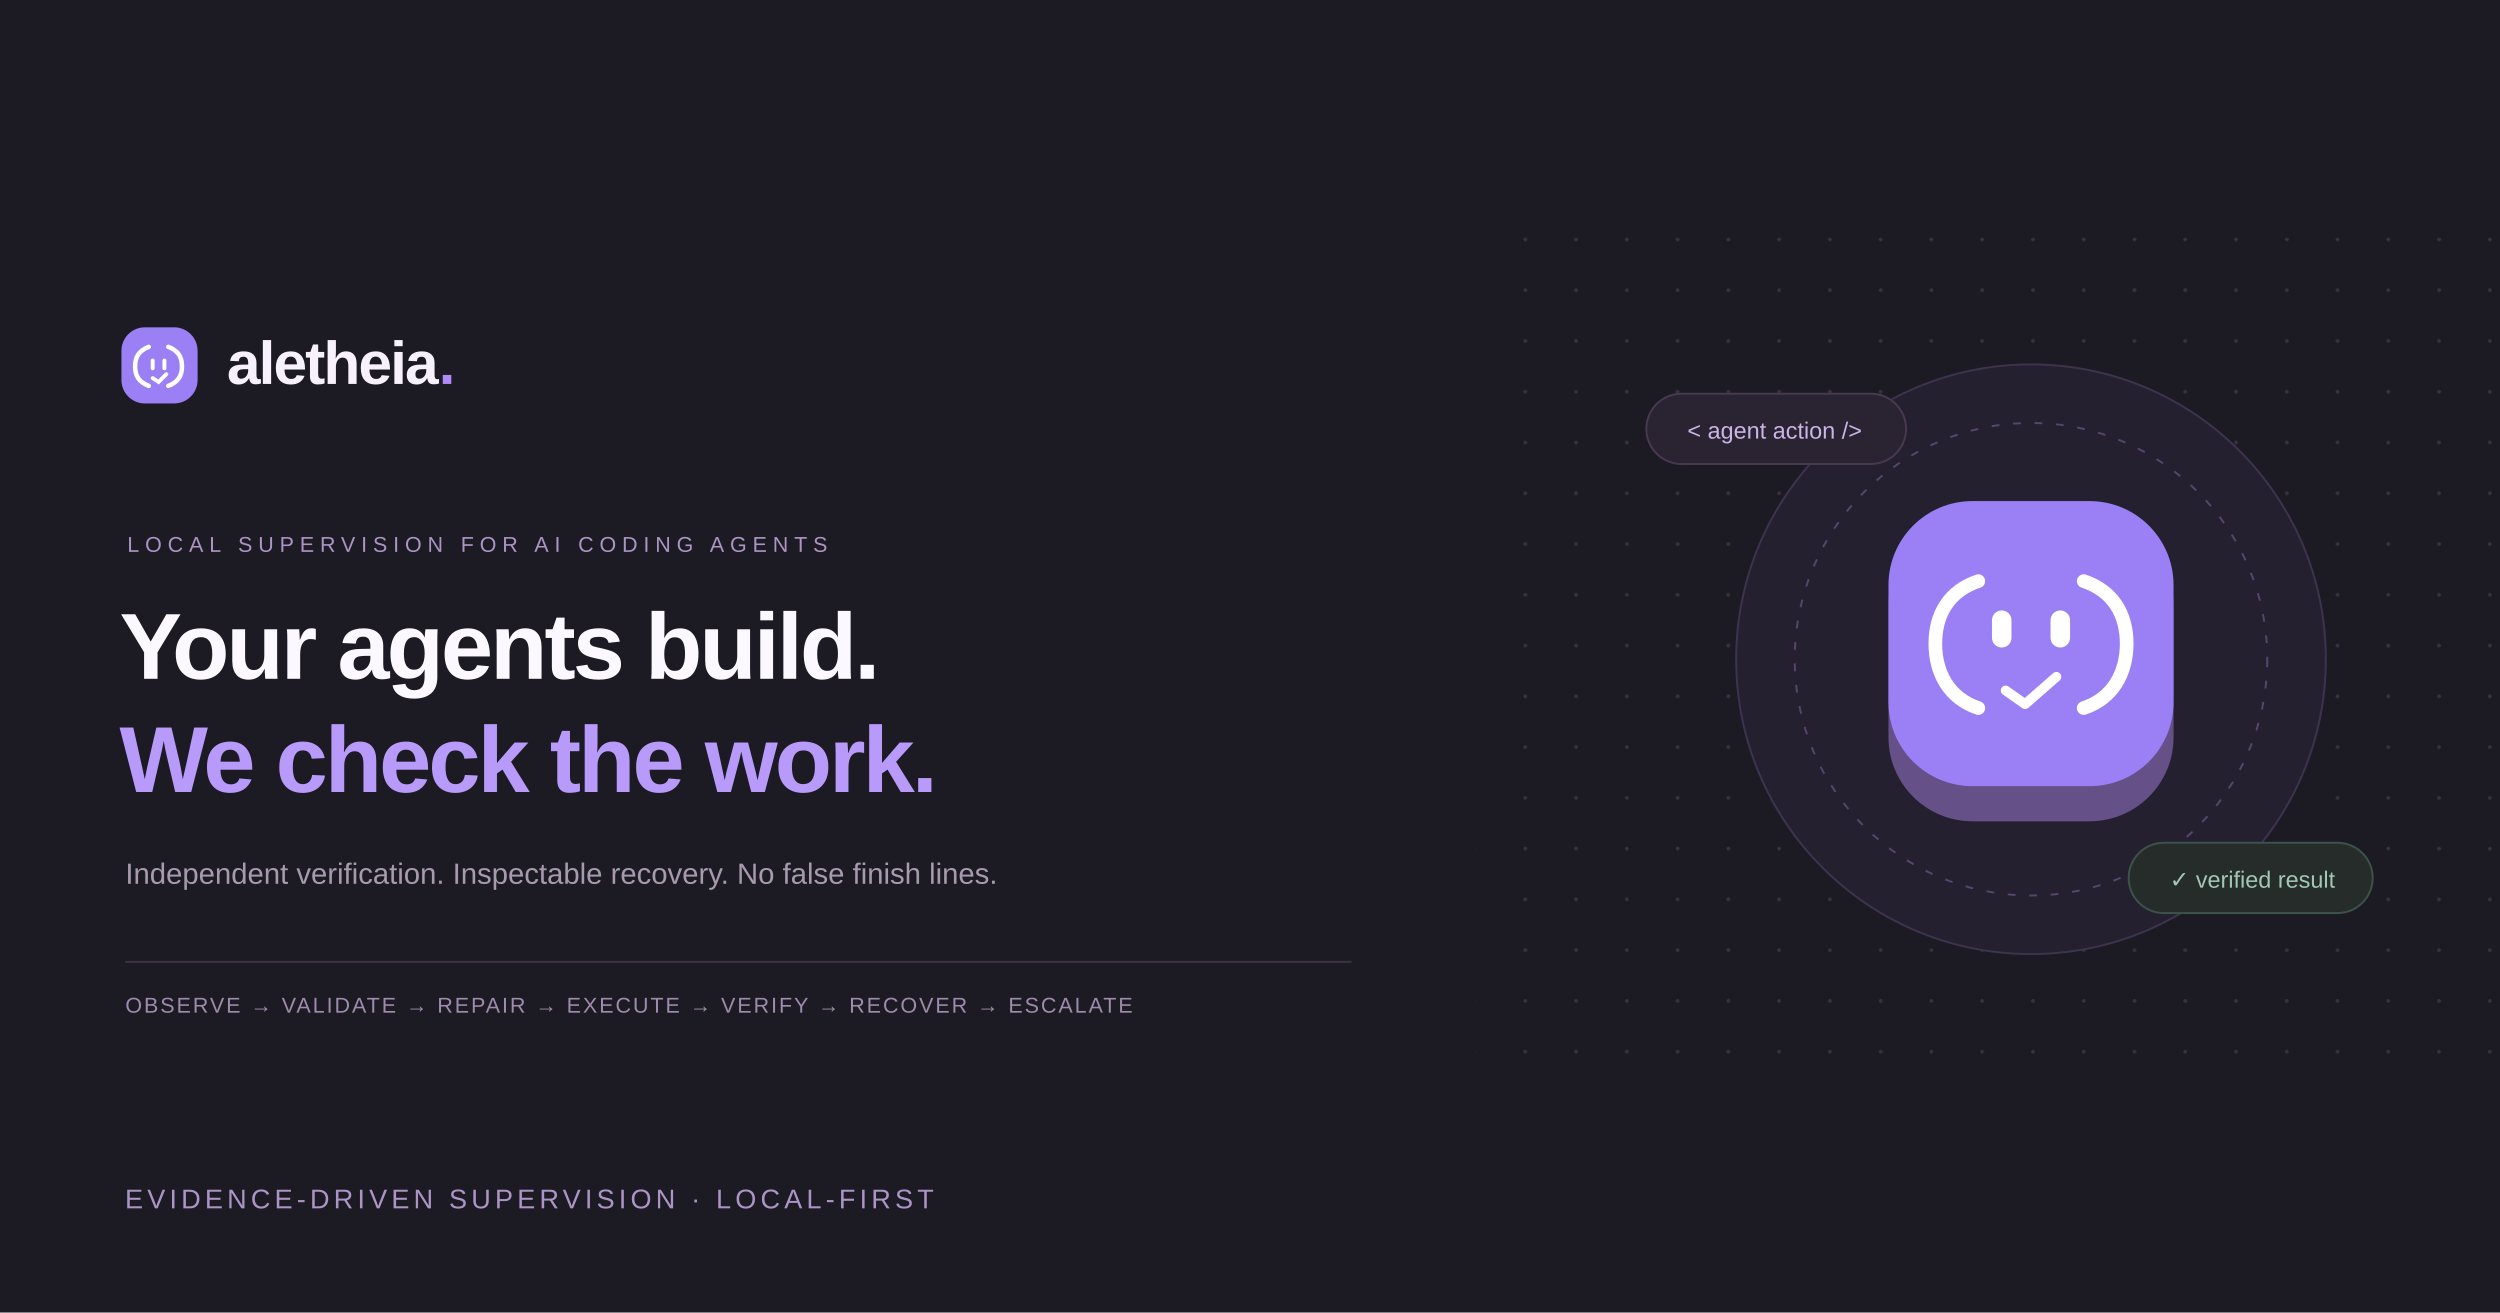
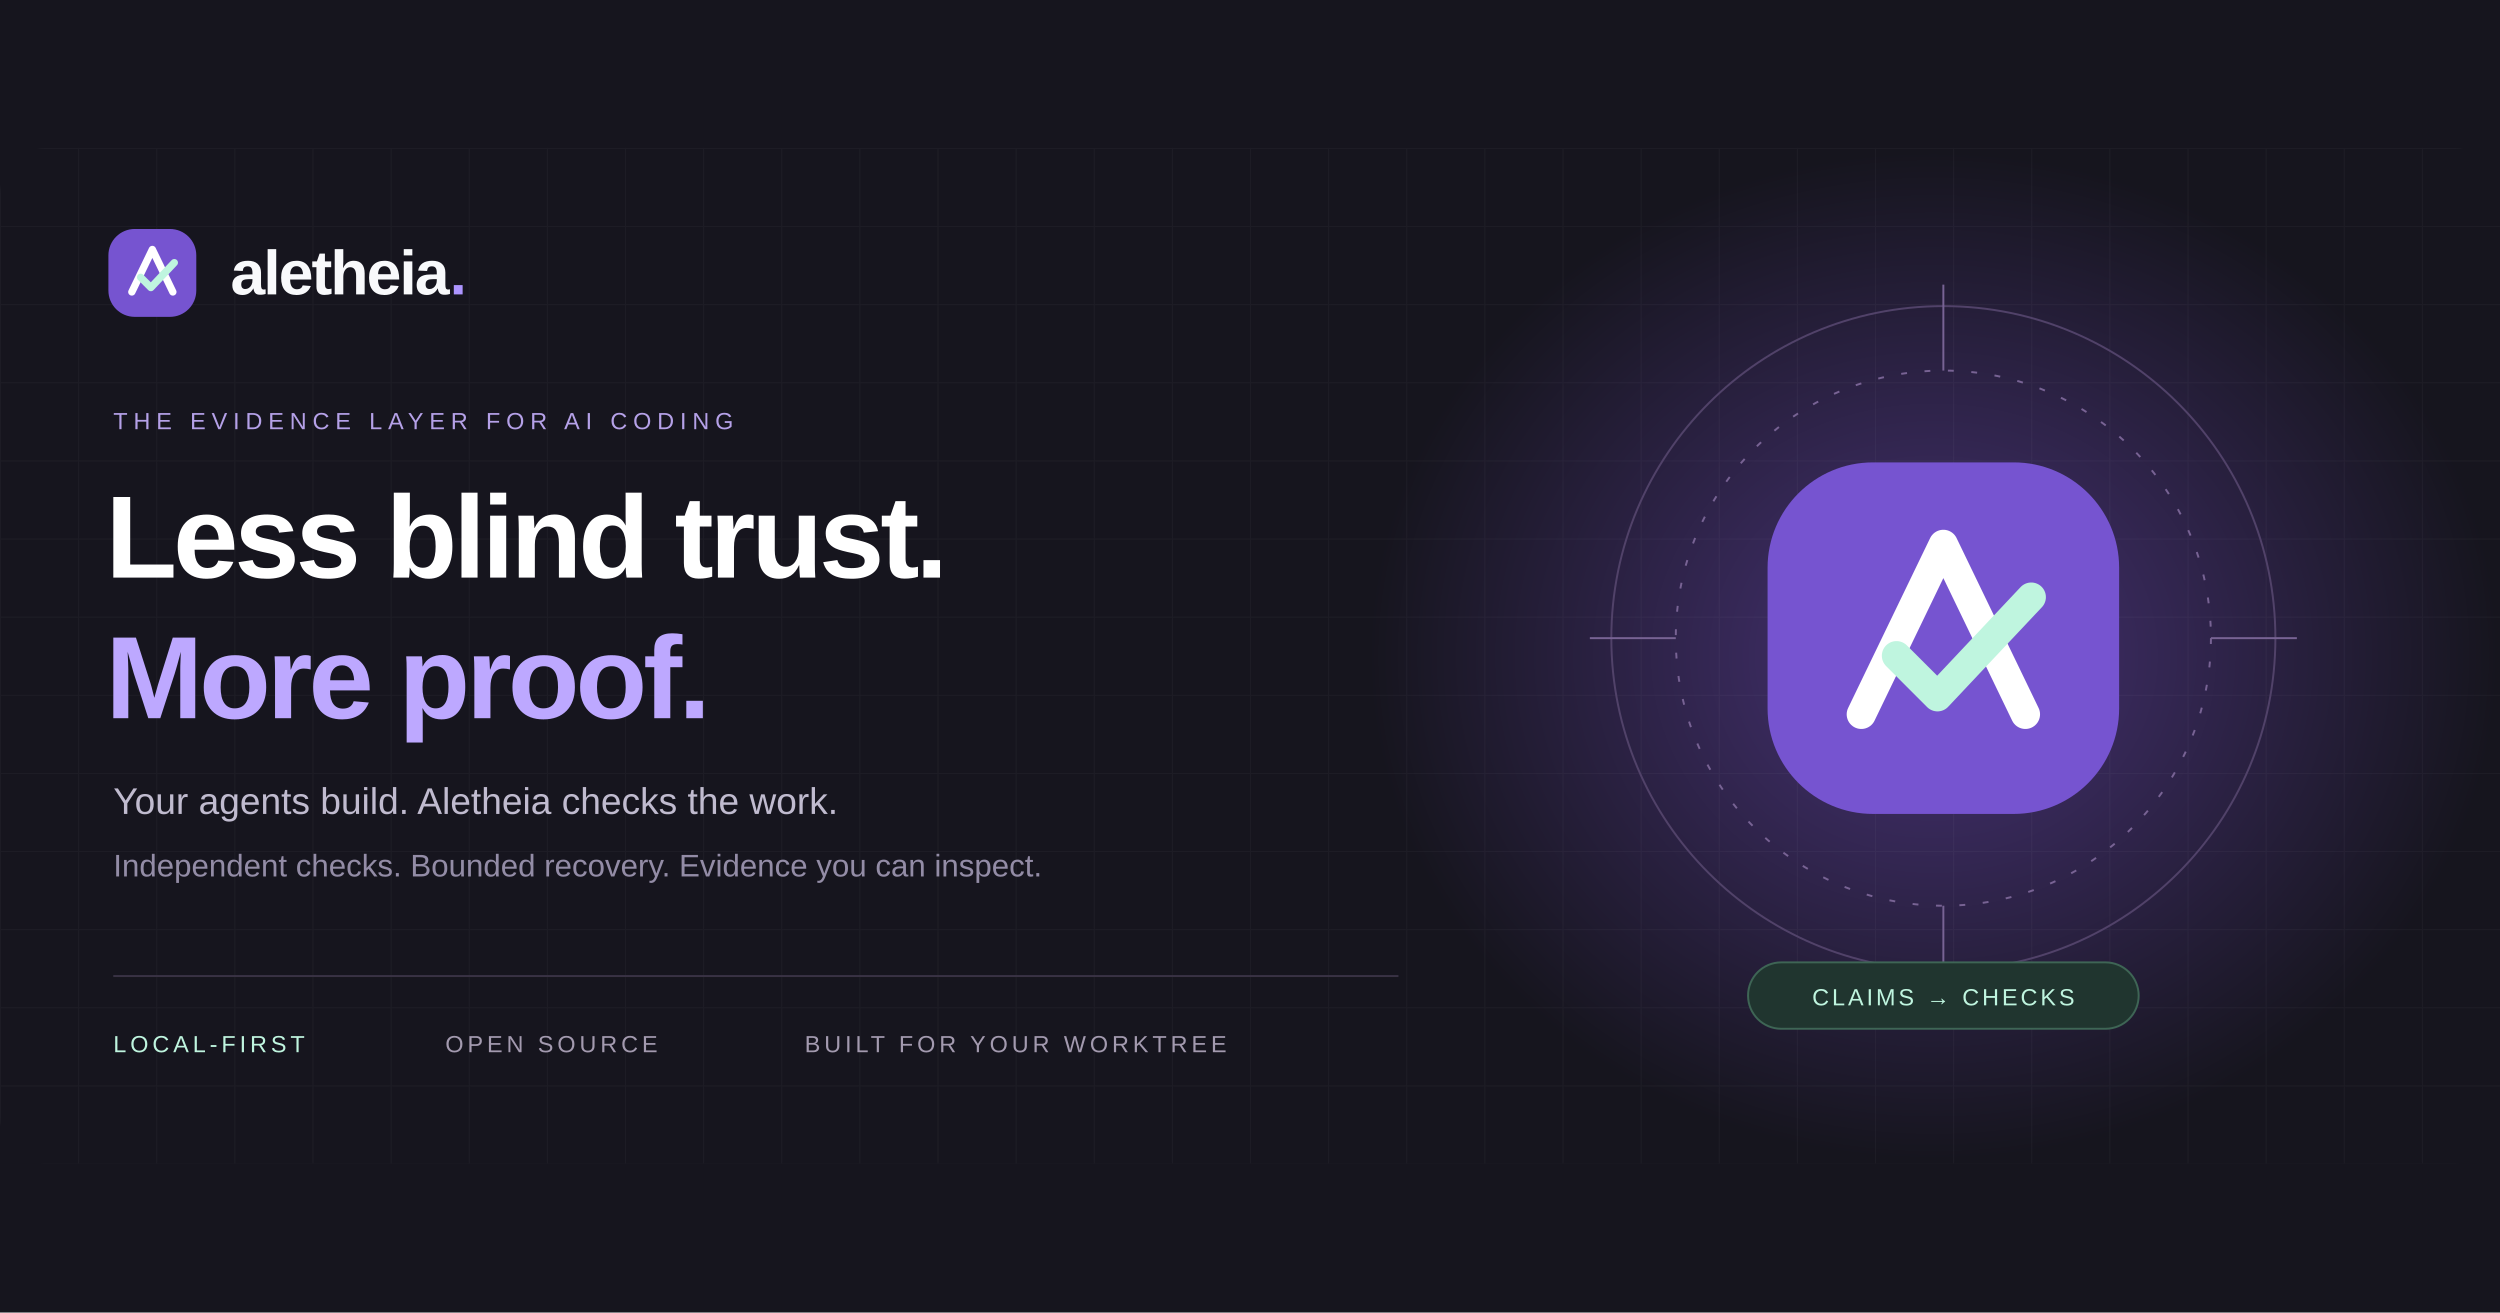
- <svg xmlns="http://www.w3.org/2000/svg" width="1200" height="630" viewBox="0 0 1200 630">
-   <rect width="1200" height="630" fill="#1C1A22" />
-   <svg x="0" y="114" width="1200" height="403" viewBox="0 0 1280 430" fill="none">
+ <svg xmlns="http://www.w3.org/2000/svg" width="1200" height="630" viewBox="0 0 1200 630" fill="none" role="img">
+   <rect width="1200" height="630" fill="#16151E" />
+   <g transform="translate(0 71) scale(.9375)">
    <defs>
-       <pattern id="dots" width="26" height="26" patternUnits="userSpaceOnUse">
-         <circle cx="1" cy="1" r="1" fill="#38303F" />
+       <radialGradient id="glow">
+         <stop stop-color="#473275" />
+         <stop offset="1" stop-color="#16151E" />
+       </radialGradient>
+       <pattern id="grid" width="40" height="40" patternUnits="userSpaceOnUse">
+         <path d="M40 0H0V40" stroke="#FFFFFF" stroke-opacity=".035" />
      </pattern>
    </defs>
-     <rect width="1280" height="430" rx="20" fill="#1C1A22" />
-     <rect x="756" width="524" height="430" fill="url(#dots)" />
-     <circle cx="1040" cy="216" r="151" fill="#24202F" stroke="#3E334F" />
-     <circle cx="1040" cy="216" r="121" stroke="#58446D" stroke-dasharray="4 7" />
-     <rect x="62" y="46" width="39" height="39" rx="12" fill="#9B80F5" />
-     <path d="M76 56c-5 2-7 5-7 10s2 8 7 10m10-20c5 2 7 5 7 10s-2 8-7 10" stroke="white" stroke-width="2.3" stroke-linecap="round" />
-     <path d="M78 63v4m6-4v4m-6 5 3 2 4-4" stroke="white" stroke-width="2" stroke-linecap="round" />
-     <text x="116" y="75" font-family="Arial, sans-serif" font-size="31" font-weight="700" letter-spacing="-1" fill="#F6F1FC">aletheia<tspan fill="#AE8BF9">.</tspan>
-     </text>
-     <text x="65" y="161" font-family="Arial, sans-serif" font-size="11" letter-spacing="3" fill="#AC94C6">LOCAL SUPERVISION FOR AI CODING AGENTS</text>
-     <g font-family="Arial, sans-serif" font-size="48" font-weight="700" letter-spacing="-1.5">
-       <text x="61" y="226" fill="#FBF8FF">Your agents build.</text>
-       <text x="61" y="284" fill="#B79AFA">We check the work.</text>
+     <rect width="1280" height="520" rx="24" fill="#16151E" />
+     <rect x="700" width="580" height="520" rx="24" fill="url(#glow)" />
+     <rect width="1280" height="520" rx="24" fill="url(#grid)" />
+     <g transform="translate(54 40) scale(.75)">
+       <rect x="2" y="2" width="60" height="60" rx="18" fill="#7654D0" />
+       <path d="M18 45 32 16l14 29" stroke="#FFFFFF" stroke-width="5" stroke-linecap="round" stroke-linejoin="round" />
+       <path d="m24 35 7 7 16-17" stroke="#BFF5DF" stroke-width="5" stroke-linecap="round" stroke-linejoin="round" />
    </g>
-     <text x="64" y="331" font-family="Arial, sans-serif" font-size="15" fill="#A79AAE">Independent verification. Inspectable recovery. No false finish lines.</text>
-     <line x1="64" y1="371" x2="692" y2="371" stroke="#3B3245" />
-     <text x="64" y="397" font-family="Arial, sans-serif" font-size="11" letter-spacing="1" fill="#9F8BAE">OBSERVE → VALIDATE → REPAIR → EXECUTE → VERIFY → RECOVER → ESCALATE</text>
-     <rect x="967" y="145" width="146" height="154" rx="43" fill="#665088" />
-     <rect x="967" y="135" width="146" height="146" rx="43" fill="#9B80F5" />
-     <path d="M1013 176c-15 5-22 17-22 32s7 28 22 33m54-65c15 5 22 17 22 32s-7 28-22 33" stroke="white" stroke-width="7" stroke-linecap="round" />
-     <rect x="1020" y="191" width="10" height="19" rx="5" fill="white" />
-     <rect x="1050" y="191" width="10" height="19" rx="5" fill="white" />
-     <path d="m1027 232 10 7 16-14" stroke="white" stroke-width="5" stroke-linecap="round" stroke-linejoin="round" />
-     <rect x="843" y="80" width="133" height="36" rx="18" fill="#292332" stroke="#493851" />
-     <text x="864" y="103" font-family="Arial, sans-serif" font-size="12" fill="#CCB4E8">&lt; agent action /&gt;</text>
-     <rect x="1090" y="310" width="125" height="36" rx="18" fill="#252C2A" stroke="#3C524A" />
-     <text x="1111" y="333" font-family="Arial, sans-serif" font-size="12" fill="#A2C8B5">✓ verified result</text>
-   </svg>
-   <text x="60" y="580" fill="#AC94C6" font-family="Arial, sans-serif" font-size="13" letter-spacing="2">EVIDENCE-DRIVEN SUPERVISION · LOCAL-FIRST</text>
+     <g font-family="Arial, sans-serif">
+       <text x="118" y="75" fill="#F8F9FB" font-size="32" font-weight="700" letter-spacing="-1">aletheia<tspan fill="#AD95FF">.</tspan>
+       </text>
+       <text x="58" y="144" fill="#B5A1E8" font-size="12" letter-spacing="3">THE EVIDENCE LAYER FOR AI CODING</text>
+       <text x="54" y="220" fill="#FFFFFF" font-size="60" font-weight="700" letter-spacing="-2">Less blind trust.</text>
+       <text x="54" y="292" fill="#BDA8FF" font-size="60" font-weight="700" letter-spacing="-2">More proof.</text>
+       <text x="58" y="341" fill="#C0BBCF" font-size="19">Your agents build. Aletheia checks the work.</text>
+       <text x="58" y="373" fill="#938CA6" font-size="16">Independent checks. Bounded recovery. Evidence you can inspect.</text>
+       <path d="M58 424H716" stroke="#393244" />
+       <text x="58" y="463" fill="#BFF5DF" font-size="12" letter-spacing="2">LOCAL-FIRST</text>
+       <text x="228" y="463" fill="#A39AAF" font-size="12" letter-spacing="2">OPEN SOURCE</text>
+       <text x="412" y="463" fill="#A39AAF" font-size="12" letter-spacing="2">BUILT FOR YOUR WORKTREE</text>
+     </g>
+     <circle cx="995" cy="251" r="170" stroke="#514269" />
+     <circle cx="995" cy="251" r="137" stroke="#786394" stroke-dasharray="3 9" />
+     <path d="M814 251h44m274 0h44M995 70v44m0 274v44" stroke="#786394" />
+     <g transform="translate(899 155) scale(3)">
+       <rect x="2" y="2" width="60" height="60" rx="18" fill="#7654D0" />
+       <path d="M18 45 32 16l14 29" stroke="#FFFFFF" stroke-width="5" stroke-linecap="round" stroke-linejoin="round" />
+       <path d="m24 35 7 7 16-17" stroke="#BFF5DF" stroke-width="5" stroke-linecap="round" stroke-linejoin="round" />
+     </g>
+     <rect x="895" y="417" width="200" height="34" rx="17" fill="#20352F" stroke="#3E6555" />
+     <text x="995" y="439" text-anchor="middle" font-family="Arial, sans-serif" font-size="12" letter-spacing="1.5" fill="#BFF5DF">CLAIMS → CHECKS</text>
+   </g>
</svg>
